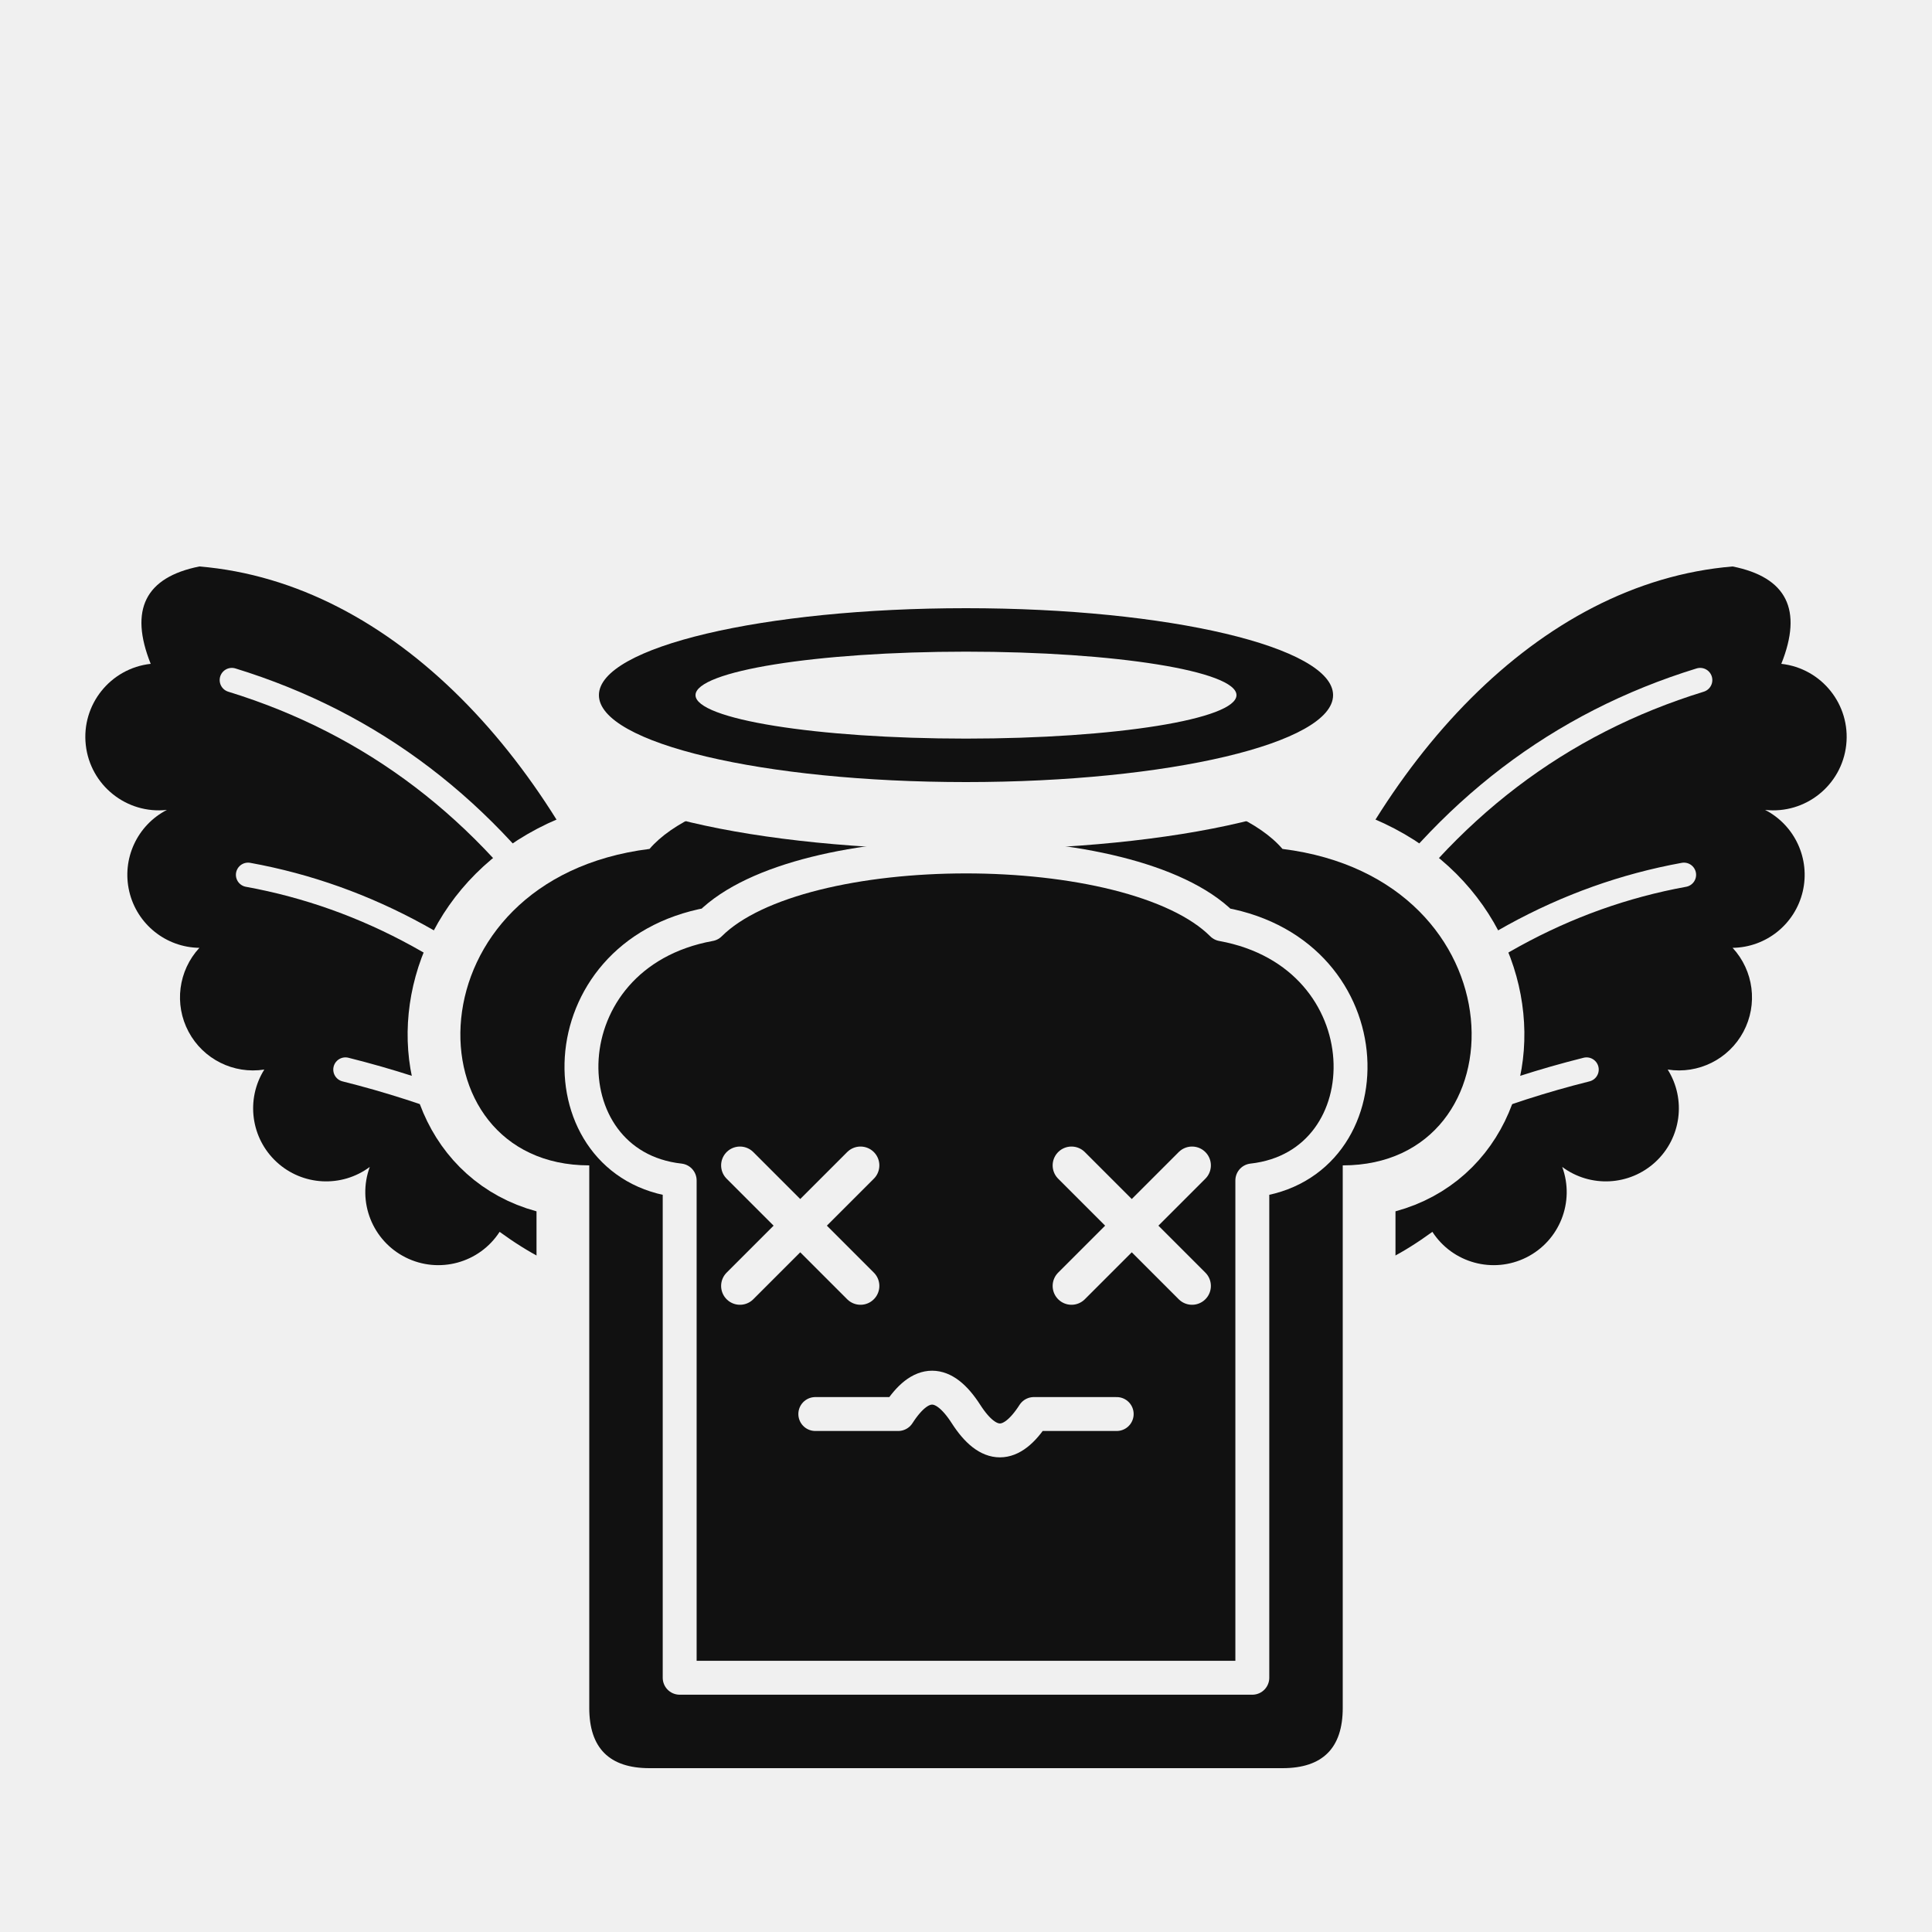
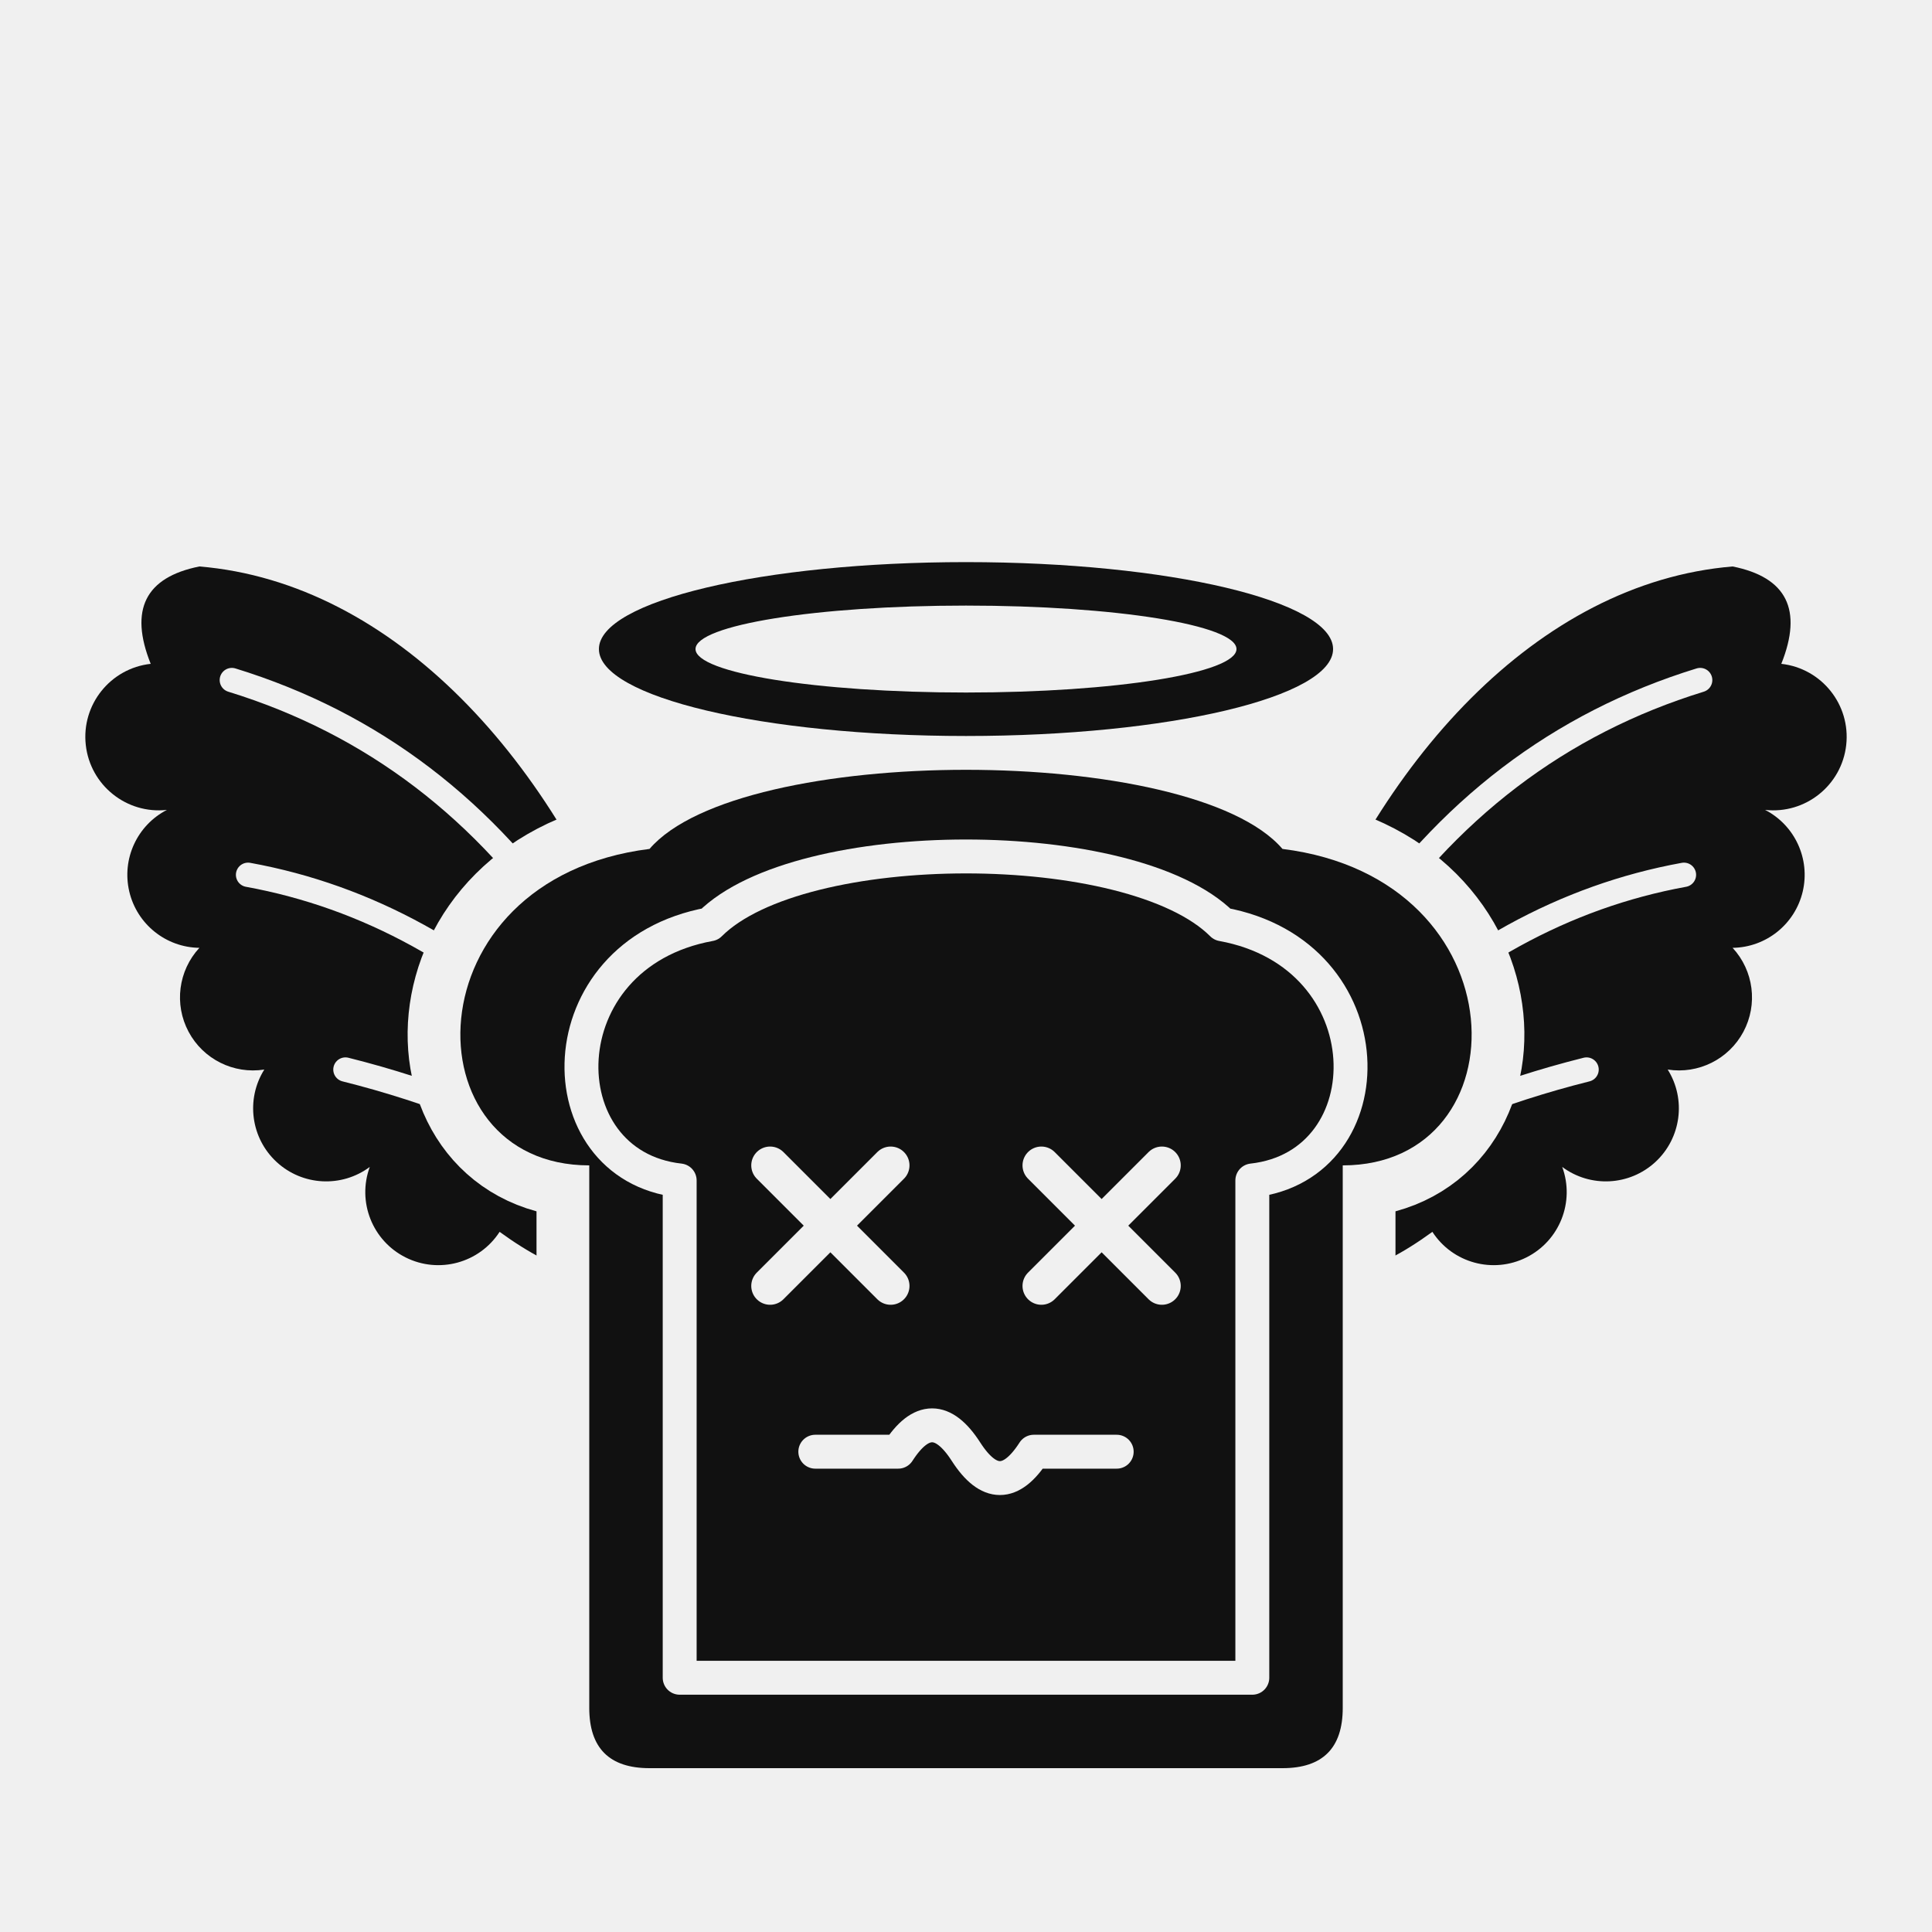
<svg xmlns="http://www.w3.org/2000/svg" viewBox="0 0 200 200" width="1000" height="1000" role="img" aria-label="Heaven Sent">
-   <mask id="m-heaven-sent-8" maskUnits="userSpaceOnUse" x="0" y="0" width="200" height="200">
+   <mask id="m-heaven-sent-12" maskUnits="userSpaceOnUse" x="0" y="0" width="200" height="200">
    <rect width="200" height="200" fill="#000" />
    <g fill="#fff" stroke="none">
      <g transform="translate(66,104) scale(0.84) translate(-66,-104)">
        <path d="M66,102 C56,74 36,52 12,50 Q2,52 6,62 A9,9 0 0 0 8,80 A9,9 0 0 0 12,97 A9,9 0 0 0 20,112 A9,9 0 0 0 33,124 A9,9 0 0 0 49,132 Q60,140 66,136 Z" />
      </g>
      <g transform="translate(200,0) scale(-1,1)">
        <g transform="translate(66,104) scale(0.84) translate(-66,-104)">
          <path d="M66,102 C56,74 36,52 12,50 Q2,52 6,62 A9,9 0 0 0 8,80 A9,9 0 0 0 12,97 A9,9 0 0 0 20,112 A9,9 0 0 0 33,124 A9,9 0 0 0 49,132 Q60,140 66,136 Z" />
        </g>
      </g>
    </g>
    <g transform="translate(66,104) scale(0.84) translate(-66,-104)">
      <path d="M16,64 Q42,72 58,96 M18,88 Q40,92 58,110 M30,112 Q46,116 60,124" fill="none" stroke="#000" stroke-width="3" stroke-linecap="round" />
    </g>
    <g transform="translate(200,0) scale(-1,1)">
      <g transform="translate(66,104) scale(0.84) translate(-66,-104)">
        <path d="M16,64 Q42,72 58,96 M18,88 Q40,92 58,110 M30,112 Q46,116 60,124" fill="none" stroke="#000" stroke-width="3" stroke-linecap="round" />
      </g>
    </g>
    <g fill="#000" stroke="#000" stroke-width="14" stroke-linejoin="round">
      <g transform="translate(100,130) scale(0.78) translate(-100,-118)">
        <path d="M50,106 C26,106 26,68 58,64 C70,50 130,50 142,64 C174,68 174,106 150,106 L150,178 Q150,186 142,186 L58,186 Q50,186 50,178 Z" />
      </g>
    </g>
    <g fill="#fff" stroke="none">
      <g transform="translate(100,130) scale(0.78) translate(-100,-118)">
        <path d="M50,106 C26,106 26,68 58,64 C70,50 130,50 142,64 C174,68 174,106 150,106 L150,178 Q150,186 142,186 L58,186 Q50,186 50,178 Z" />
      </g>
    </g>
    <g transform="translate(100,130) scale(0.78) translate(-100,-118)">
      <path d="M62,108 C44,106 44,78 66,74 C78,62 122,62 134,74 C156,78 156,106 138,108 L138,174 L62,174 Z" fill="none" stroke="#000" stroke-width="4.5" stroke-linejoin="round" />
-       <g transform="translate(0,-12)">
+       <g transform="translate(4,-12)">
        <path d="M70,118 L86,134 M86,118 L70,134" stroke="#000" stroke-width="5" stroke-linecap="round" />
      </g>
-       <g transform="translate(0,-12)">
+       <g transform="translate(-4,-12)">
        <path d="M114,118 L130,134 M130,118 L114,134" stroke="#000" stroke-width="5" stroke-linecap="round" />
      </g>
-       <g transform="translate(0,-12)">
+       <g transform="translate(0,-7)">
        <path d="M80,151 L91,151 Q95.5,144 100,151 Q104.5,158 109,151 L120,151" fill="none" stroke="#000" stroke-width="4.5" stroke-linecap="round" stroke-linejoin="round" />
      </g>
    </g>
-     <g fill="#000" stroke="#000" stroke-width="14" stroke-linejoin="round">
-       <g transform="translate(0,6)">
-         <path fill-rule="evenodd" d="M62,65.96 A38,9 0 1 0 138,65.96 A38,9 0 1 0 62,65.96 Z M72,65.96 A28,4.5 0 1 0 128,65.96 A28,4.5 0 1 0 72,65.96 Z" />
-       </g>
-     </g>
    <g fill="#fff" stroke="none">
-       <g transform="translate(0,6)">
+       <g transform="translate(0,1.23)">
        <path fill-rule="evenodd" d="M62,65.96 A38,9 0 1 0 138,65.96 A38,9 0 1 0 62,65.96 Z M72,65.96 A28,4.5 0 1 0 128,65.96 A28,4.5 0 1 0 72,65.96 Z" />
      </g>
    </g>
  </mask>
-   <rect width="200" height="200" fill="#111111" mask="url(#m-heaven-sent-8)" />
+   <rect width="200" height="200" fill="#111111" mask="url(#m-heaven-sent-12)" />
</svg>
